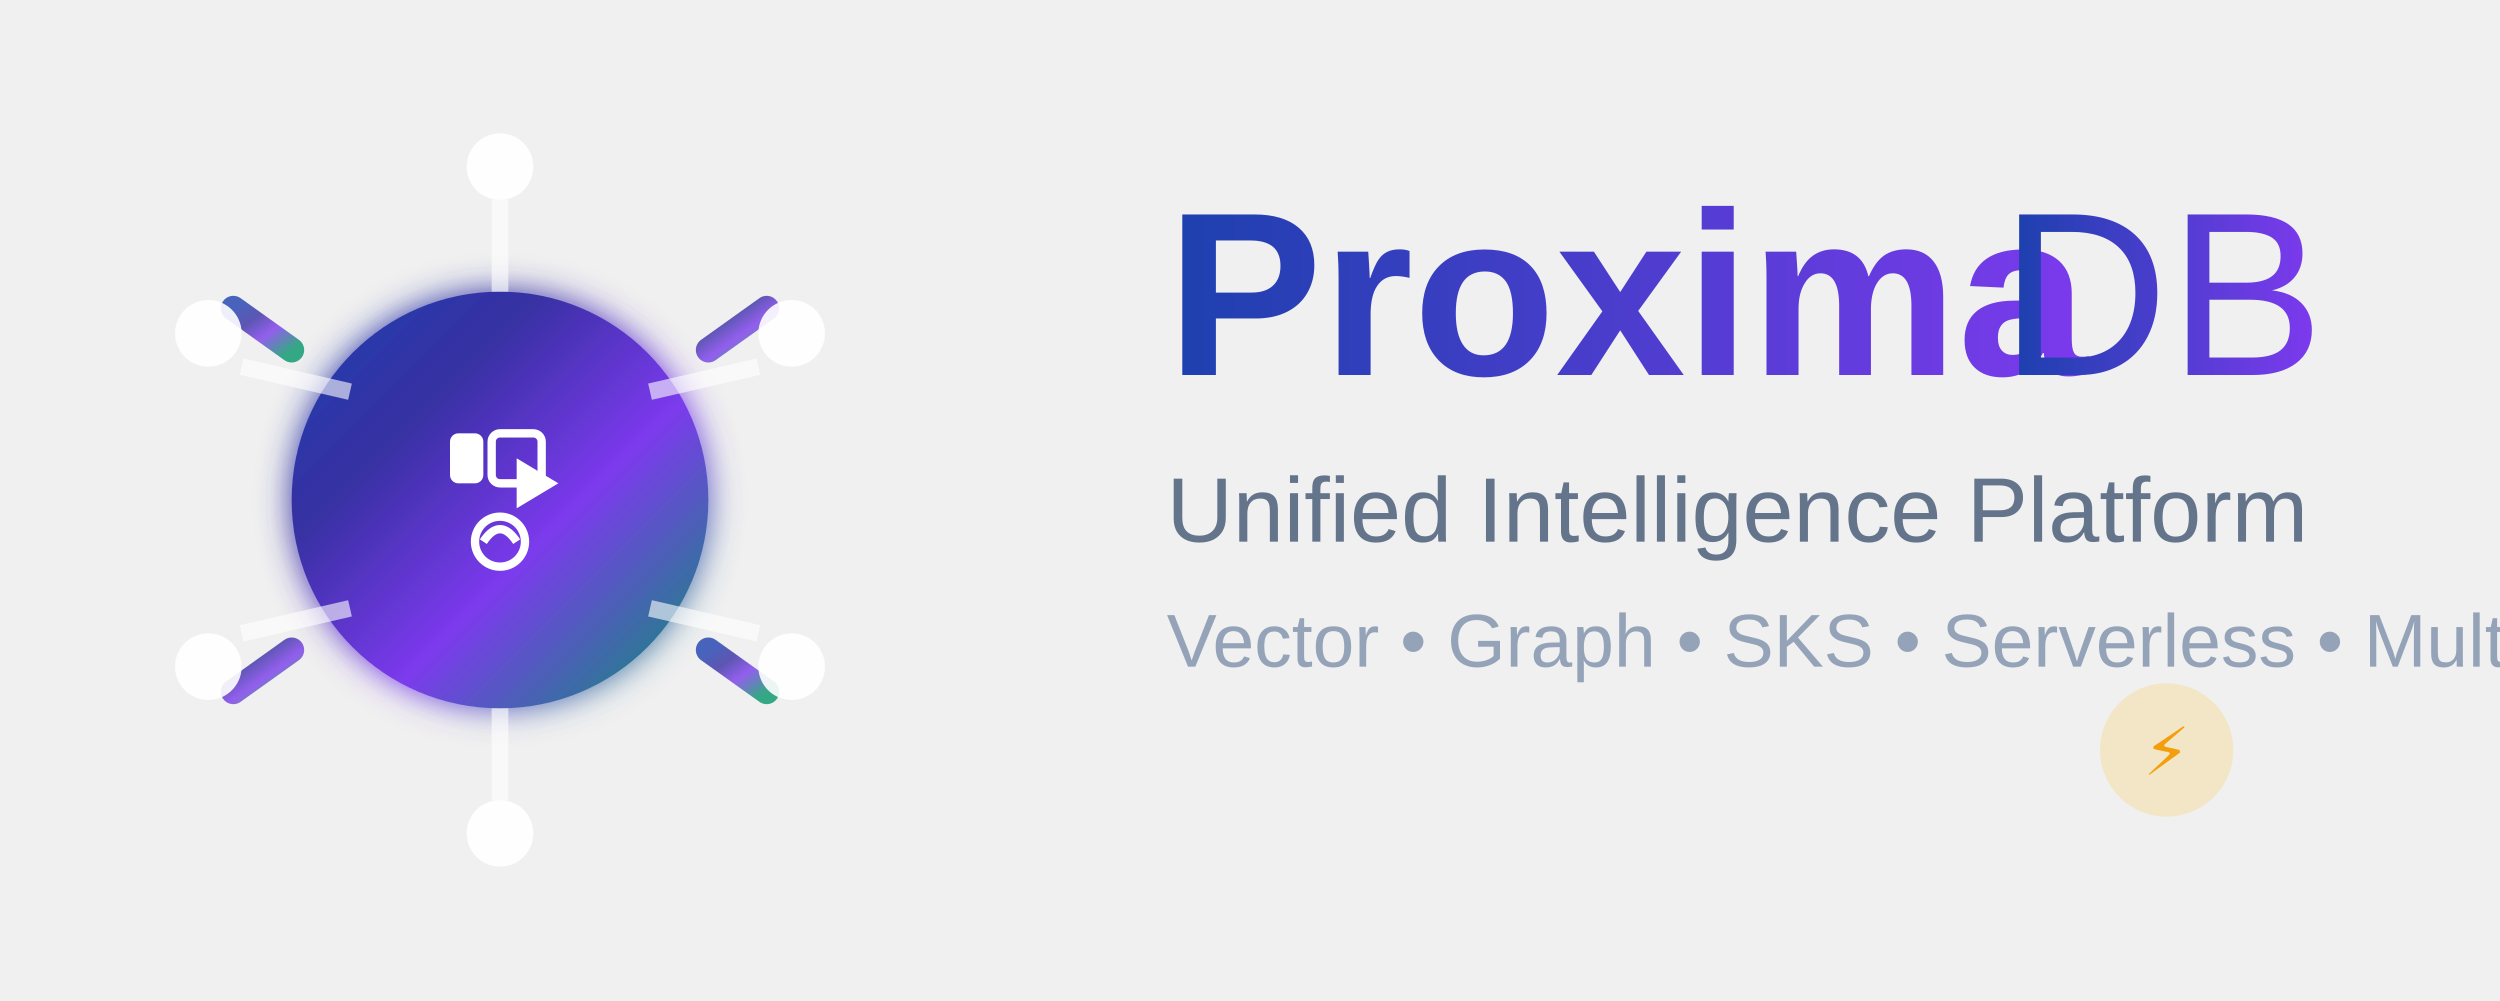
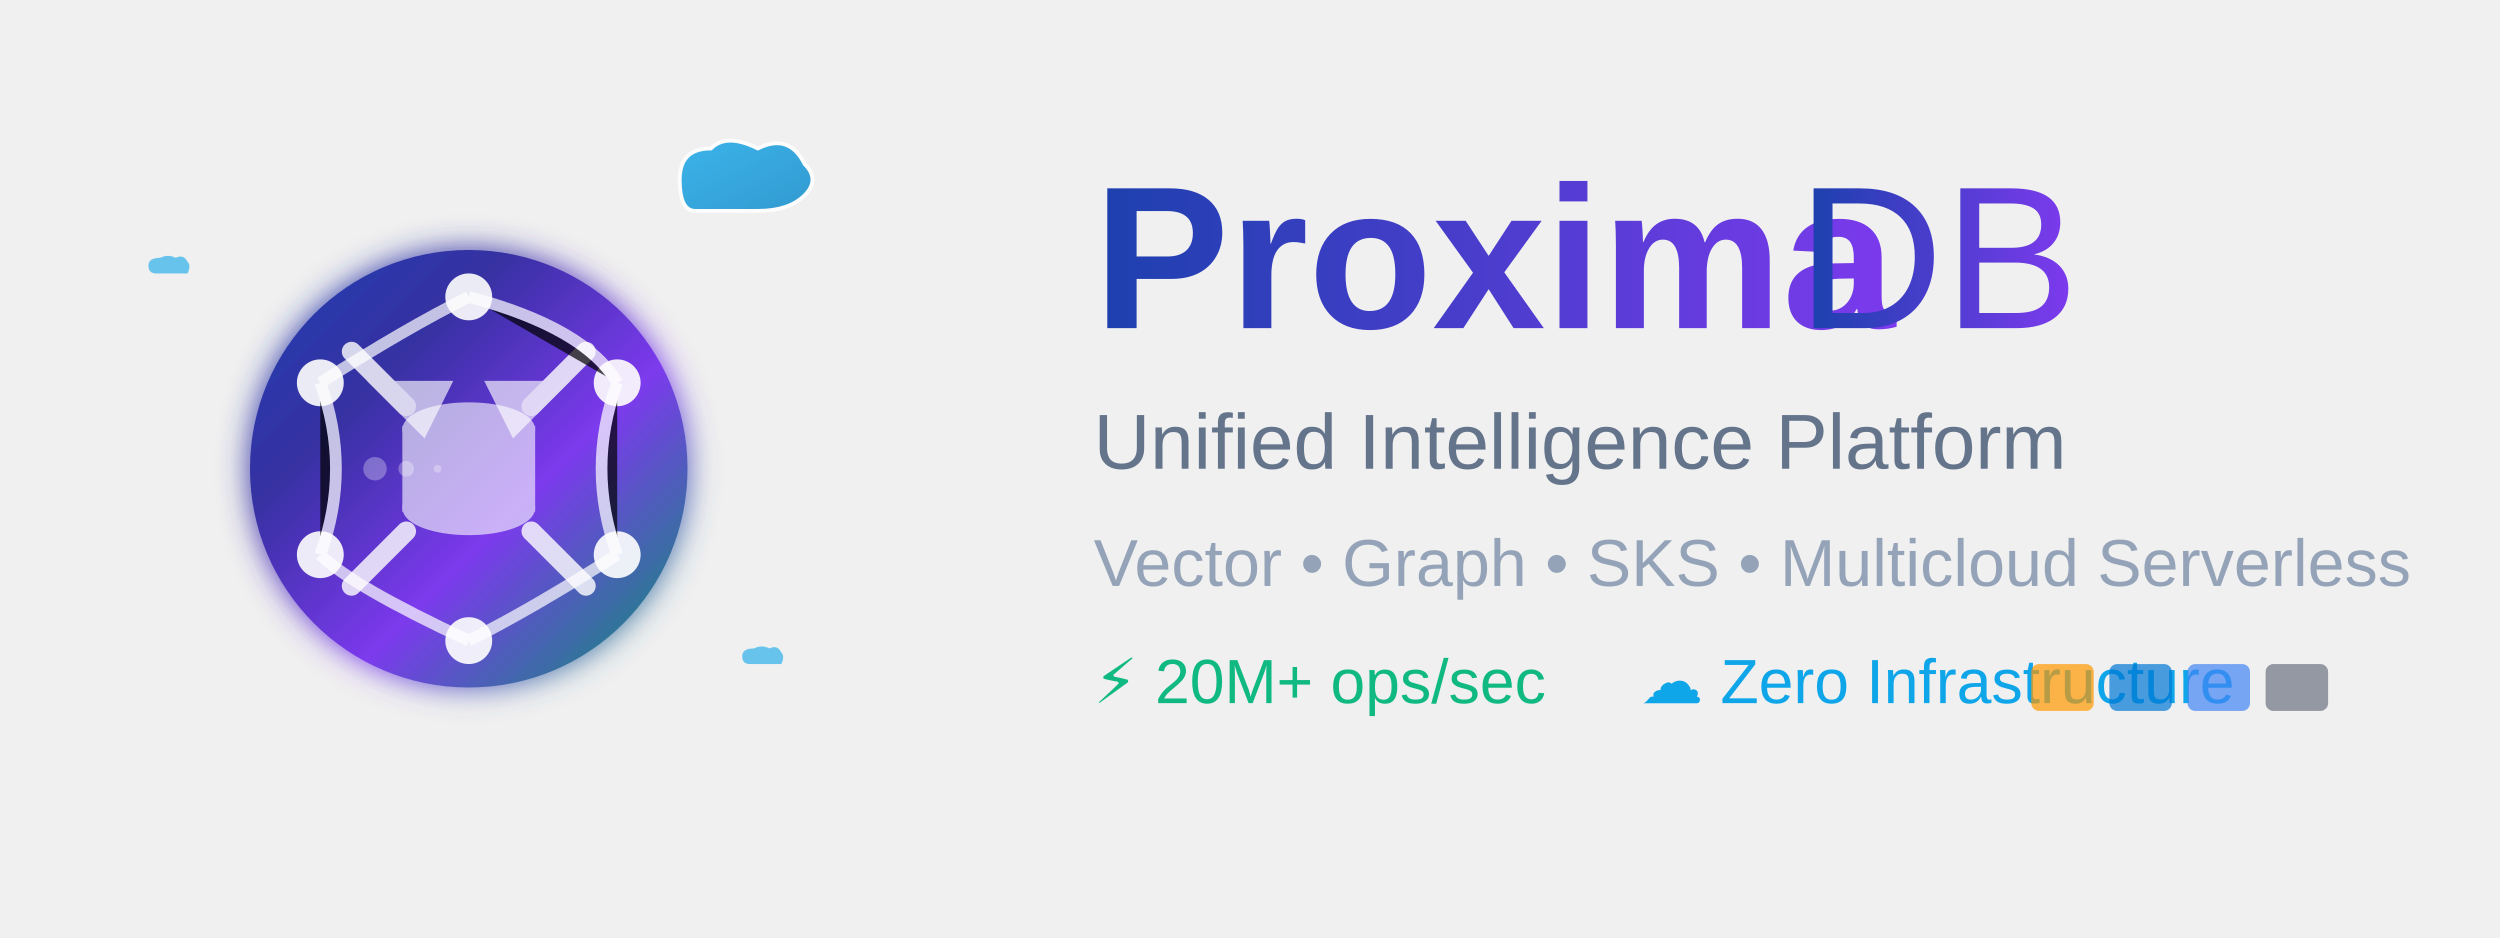
- <svg xmlns="http://www.w3.org/2000/svg" width="300" height="120">
+ <svg xmlns="http://www.w3.org/2000/svg" width="320" height="120">
  <defs>
    <linearGradient id="logoGradient" x1="0%" y1="0%" x2="100%" y2="100%">
      <stop offset="0%" style="stop-color:#1e40af;stop-opacity:1" />
      <stop offset="30%" style="stop-color:#3730a3;stop-opacity:1" />
      <stop offset="60%" style="stop-color:#7c3aed;stop-opacity:1" />
      <stop offset="100%" style="stop-color:#059669;stop-opacity:1" />
    </linearGradient>
    <linearGradient id="textGradient" x1="0%" y1="0%" x2="100%" y2="0%">
      <stop offset="0%" style="stop-color:#1e40af;stop-opacity:1" />
      <stop offset="100%" style="stop-color:#7c3aed;stop-opacity:1" />
    </linearGradient>
+     <linearGradient id="cloudGradient" x1="0%" y1="0%" x2="100%" y2="100%">
+       <stop offset="0%" style="stop-color:#0ea5e9;stop-opacity:1" />
+       <stop offset="100%" style="stop-color:#0284c7;stop-opacity:1" />
+     </linearGradient>
    <filter id="logoGlow">
      <feGaussianBlur stdDeviation="2" result="coloredBlur" />
      <feMerge>
        <feMergeNode in="coloredBlur" />
        <feMergeNode in="SourceGraphic" />
      </feMerge>
    </filter>
  </defs>
  <g transform="translate(60, 60)">
-     <circle cx="0" cy="0" r="25" fill="url(#logoGradient)" filter="url(#logoGlow)" />
-     <g stroke="url(#logoGradient)" stroke-width="3" opacity="0.8">
-       <line x1="0" y1="-35" x2="0" y2="-45" stroke-linecap="round" />
-       <line x1="25" y1="-18" x2="32" y2="-23" stroke-linecap="round" />
-       <line x1="25" y1="18" x2="32" y2="23" stroke-linecap="round" />
-       <line x1="0" y1="35" x2="0" y2="45" stroke-linecap="round" />
-       <line x1="-25" y1="18" x2="-32" y2="23" stroke-linecap="round" />
-       <line x1="-25" y1="-18" x2="-32" y2="-23" stroke-linecap="round" />
+     <circle cx="0" cy="0" r="28" fill="url(#logoGradient)" filter="url(#logoGlow)" />
+     <g stroke="white" stroke-width="2.5" opacity="0.8">
+       <line x1="-15" y1="-15" x2="-8" y2="-8" stroke-linecap="round" />
+       <line x1="8" y1="-8" x2="15" y2="-15" stroke-linecap="round" />
+       <line x1="-15" y1="15" x2="-8" y2="8" stroke-linecap="round" />
+       <line x1="8" y1="8" x2="15" y2="15" stroke-linecap="round" />
+       <polygon points="-6,-6 -10,-10 -4,-10" fill="white" opacity="0.8" />
+       <polygon points="6,-6 10,-10 4,-10" fill="white" opacity="0.8" />
    </g>
    <g fill="#ffffff" opacity="0.9">
-       <circle cx="0" cy="-40" r="4" />
-       <circle cx="35" cy="-20" r="4" />
-       <circle cx="35" cy="20" r="4" />
-       <circle cx="0" cy="40" r="4" />
-       <circle cx="-35" cy="20" r="4" />
-       <circle cx="-35" cy="-20" r="4" />
+       <circle cx="0" cy="-22" r="3" />
+       <circle cx="19" cy="-11" r="3" />
+       <circle cx="19" cy="11" r="3" />
+       <circle cx="0" cy="22" r="3" />
+       <circle cx="-19" cy="11" r="3" />
+       <circle cx="-19" cy="-11" r="3" />
    </g>
-     <g stroke="#ffffff" stroke-width="2" opacity="0.6">
-       <line x1="0" y1="-25" x2="0" y2="-36" />
-       <line x1="18" y1="-13" x2="31" y2="-16" />
-       <line x1="18" y1="13" x2="31" y2="16" />
-       <line x1="0" y1="25" x2="0" y2="36" />
-       <line x1="-18" y1="13" x2="-31" y2="16" />
-       <line x1="-18" y1="-13" x2="-31" y2="-16" />
+     <g stroke="#ffffff" stroke-width="1.5" opacity="0.7">
+       <path d="M 0,-22 Q 15,-18 19,-11" />
+       <path d="M 19,-11 Q 15,0 19,11" />
+       <path d="M 19,11 Q 8,18 0,22" />
+       <path d="M 0,22 Q -15,15 -19,11" />
+       <path d="M -19,11 Q -15,0 -19,-11" />
+       <path d="M -19,-11 Q -8,-18 0,-22" />
    </g>
-     <g fill="white">
-       <rect x="-6" y="-8" width="4" height="6" rx="1" />
-       <rect x="-1" y="-8" width="6" height="6" rx="1" fill="none" stroke="white" stroke-width="1" />
-       <polygon points="2,-5 2,1 7,-2" fill="white" />
-       <circle cx="0" cy="5" r="3" fill="none" stroke="white" stroke-width="1" />
-       <path d="M -2,5 Q 0,2 2,5" fill="none" stroke="white" stroke-width="1" />
+     <g fill="white" opacity="0.6" stroke="white" stroke-width="1">
+       <ellipse cx="0" cy="-5" rx="8" ry="3" />
+       <rect x="-8" y="-5" width="16" height="10" />
+       <ellipse cx="0" cy="5" rx="8" ry="3" />
+     </g>
+     <g transform="translate(35, -35)">
+       <path d="M -8,-2 Q -8,-6 -4,-6 Q -2,-8 2,-6 Q 6,-8 8,-4 Q 10,-2 8,0 Q 6,2 2,2 L -6,2 Q -8,2 -8,-2 Z" fill="url(#cloudGradient)" opacity="0.8" stroke="white" stroke-width="0.5" />
+     </g>
+     <g opacity="0.6">
+       <g transform="translate(-38, -25) scale(0.5)">
+         <path d="M -6,-2 Q -6,-4 -3,-4 Q -1,-5 1,-4 Q 3,-5 4,-3 Q 5,-2 4,0 L -4,0 Q -6,0 -6,-2 Z" fill="#0ea5e9" />
+       </g>
+       <g transform="translate(38, 25) scale(0.5)">
+         <path d="M -6,-2 Q -6,-4 -3,-4 Q -1,-5 1,-4 Q 3,-5 4,-3 Q 5,-2 4,0 L -4,0 Q -6,0 -6,-2 Z" fill="#0ea5e9" />
+       </g>
+     </g>
+     <g fill="white" opacity="0.3">
+       <circle cx="-12" cy="0" r="1.5" />
+       <circle cx="-8" cy="0" r="1" />
+       <circle cx="-4" cy="0" r="0.5" />
    </g>
  </g>
-   <text x="140" y="45" font-family="Arial, sans-serif" font-size="28" font-weight="bold" fill="url(#textGradient)">
+   <text x="140" y="42" font-family="Arial, sans-serif" font-size="26" font-weight="bold" fill="url(#textGradient)">
    Proxima
  </text>
-   <text x="240" y="45" font-family="Arial, sans-serif" font-size="28" font-weight="300" fill="url(#textGradient)">
+   <text x="230" y="42" font-family="Arial, sans-serif" font-size="26" font-weight="300" fill="url(#textGradient)">
    DB
  </text>
-   <text x="140" y="65" font-family="Arial, sans-serif" font-size="11" fill="#64748b" font-weight="400">
+   <text x="140" y="60" font-family="Arial, sans-serif" font-size="10" fill="#64748b" font-weight="500">
    Unified Intelligence Platform
  </text>
-   <text x="140" y="80" font-family="Arial, sans-serif" font-size="9" fill="#94a3b8">
-     Vector • Graph • SKS • Serverless • Multimodal AI
+   <text x="140" y="75" font-family="Arial, sans-serif" font-size="8.5" fill="#94a3b8">
+     Vector • Graph • SKS • Multicloud Serverless
  </text>
-   <g transform="translate(260, 90)">
-     <circle cx="0" cy="0" r="8" fill="#fbbf24" opacity="0.2" />
-     <text x="0" y="3" font-family="Arial, sans-serif" font-size="8" font-weight="bold" text-anchor="middle" fill="#f59e0b">
-       ⚡
-     </text>
+   <g transform="translate(140, 90)">
+     <text x="0" y="0" font-family="Arial, sans-serif" font-size="8" fill="#10b981">⚡ 20M+ ops/sec</text>
+     <text x="70" y="0" font-family="Arial, sans-serif" font-size="8" fill="#0ea5e9">☁️ Zero Infrastructure</text>
+   </g>
+   <g transform="translate(260, 85)" opacity="0.7">
+     <rect x="0" y="0" width="8" height="6" rx="1" fill="#ff9900" />
+     <rect x="10" y="0" width="8" height="6" rx="1" fill="#0078d4" />
+     <rect x="20" y="0" width="8" height="6" rx="1" fill="#4285f4" />
+     <rect x="30" y="0" width="8" height="6" rx="1" fill="#6b7280" />
  </g>
</svg>
